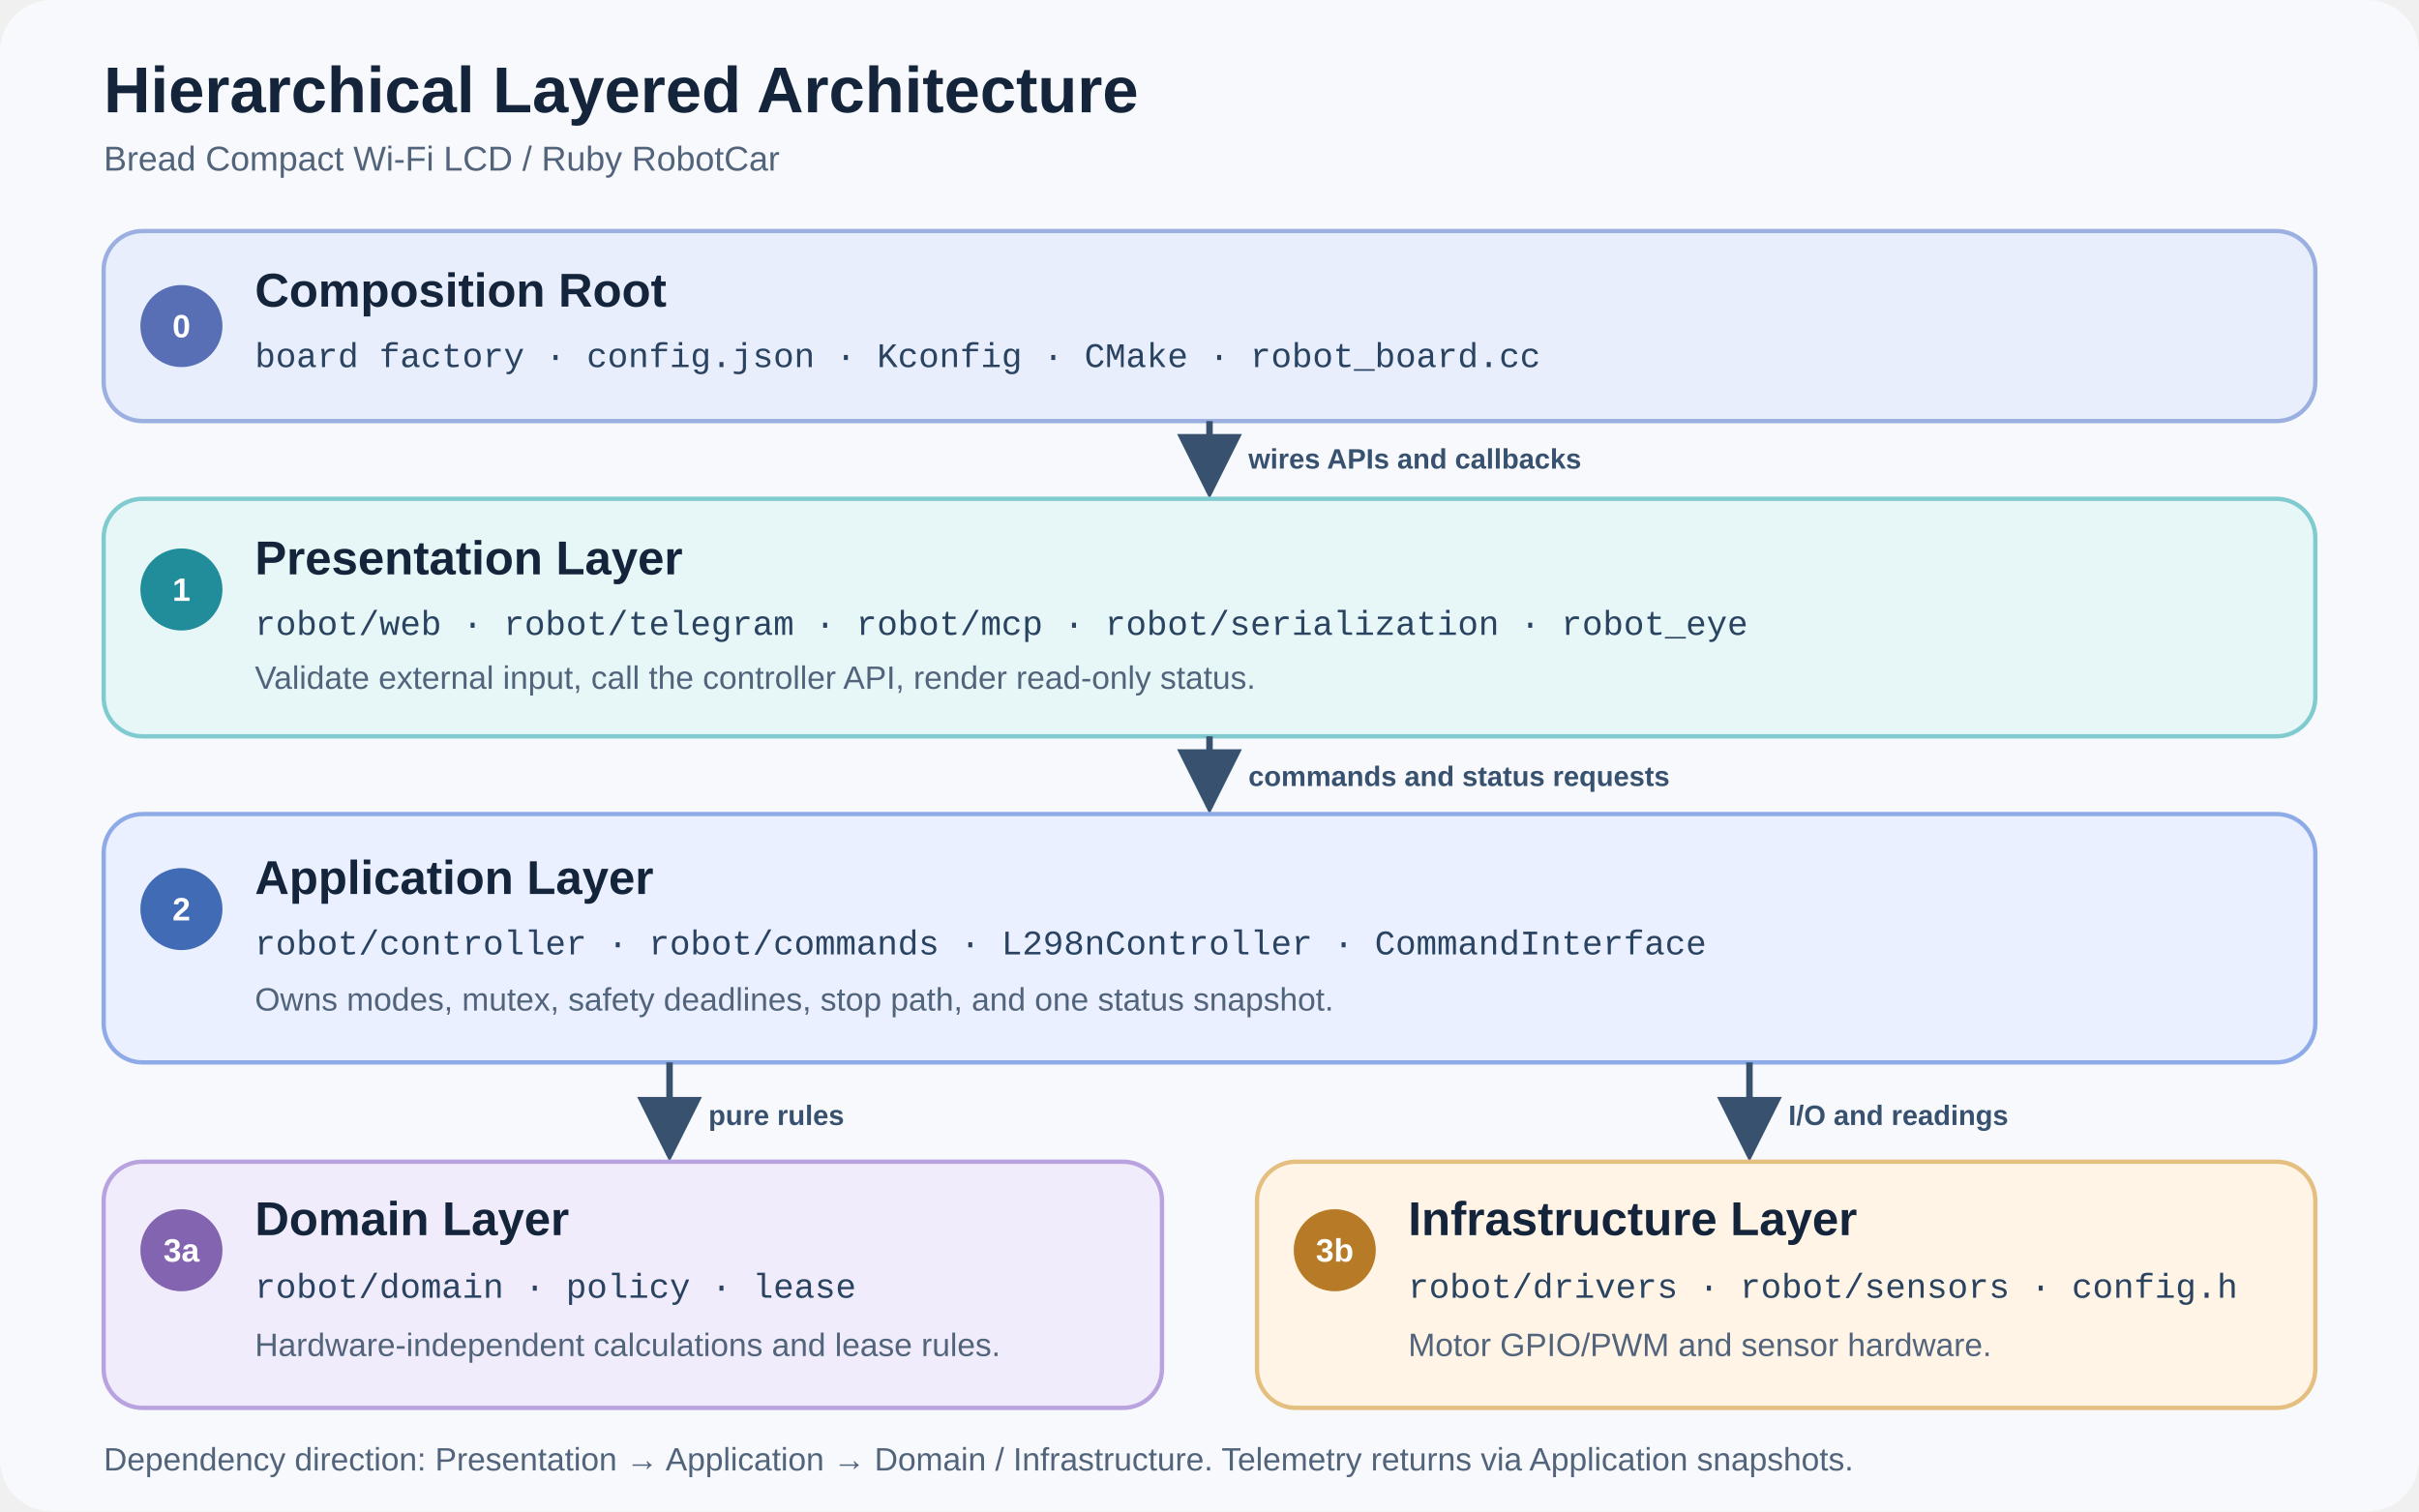
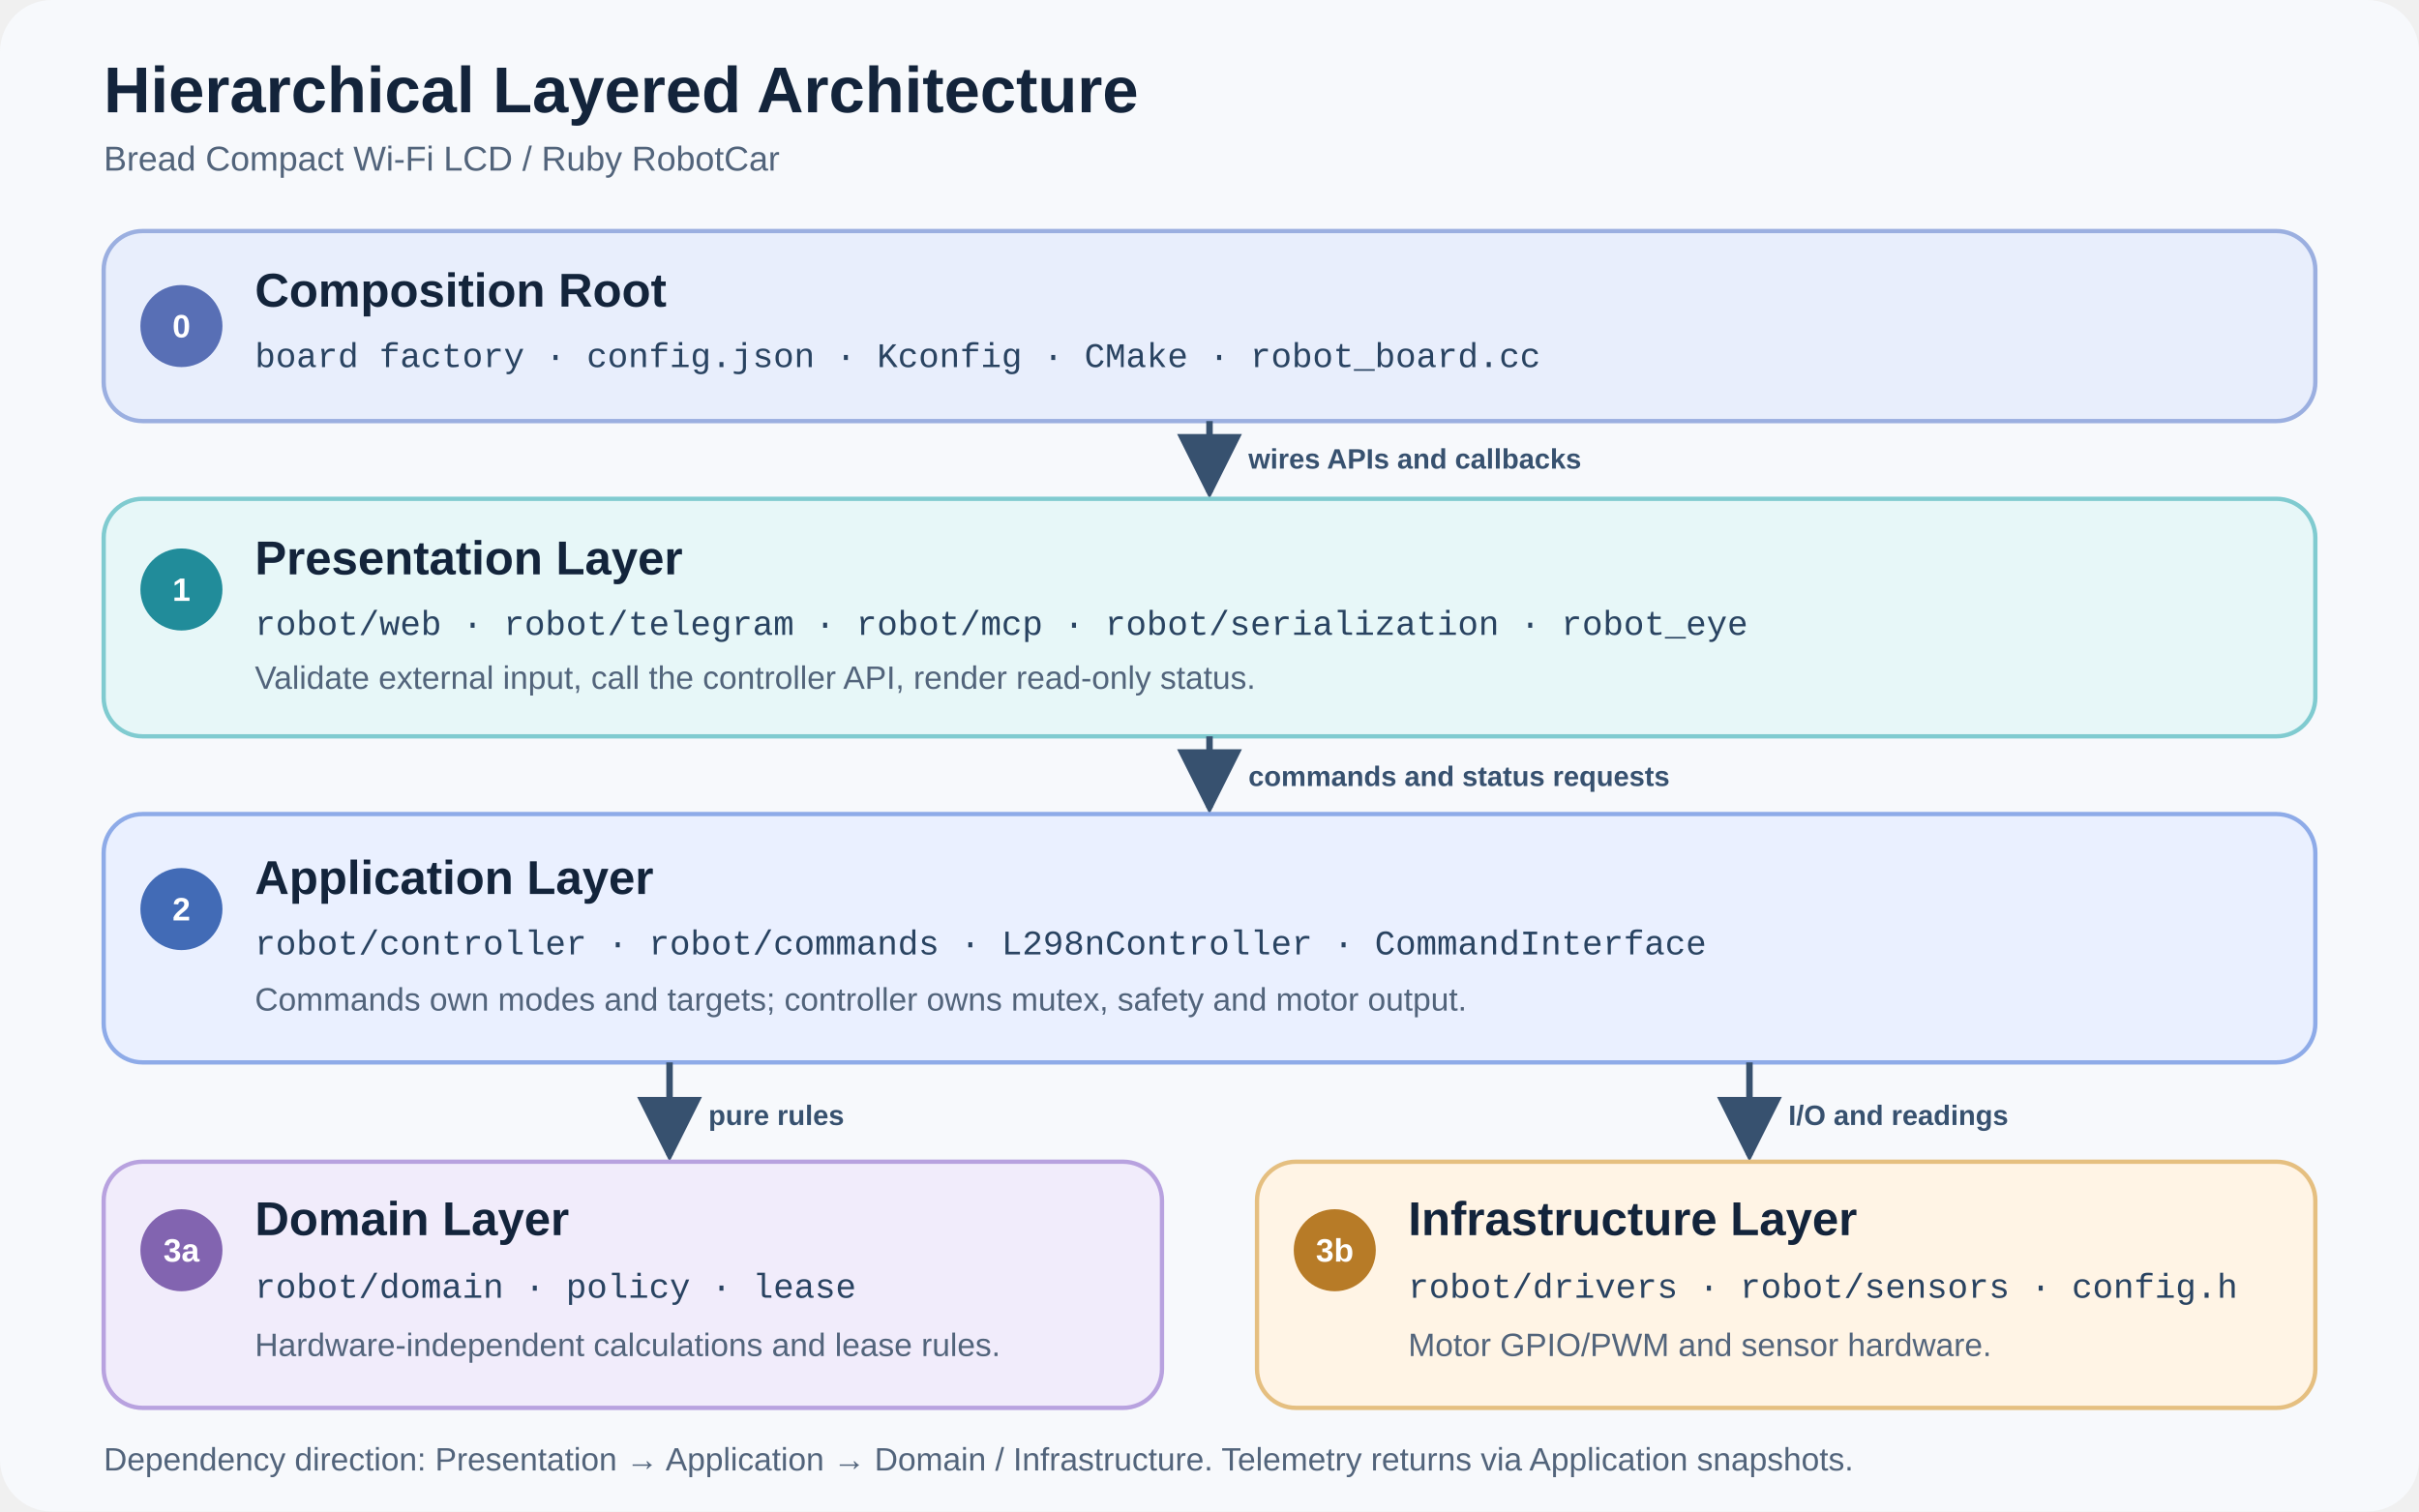
<svg xmlns="http://www.w3.org/2000/svg" viewBox="0 0 1120 700" role="img" aria-labelledby="title description">
  <defs>
    <marker id="arrow" markerWidth="10" markerHeight="10" refX="9" refY="5" orient="auto" markerUnits="strokeWidth">
      <path d="M 0 0 L 10 5 L 0 10 z" fill="#37516f" />
    </marker>
    <style>
      .title { font: 700 30px 'Segoe UI', Arial, sans-serif; fill: #13243b; }
      .subtitle { font: 16px 'Segoe UI', Arial, sans-serif; fill: #52647b; }
      .name { font: 700 22px 'Segoe UI', Arial, sans-serif; fill: #13243b; }
      .path { font: 16px 'Consolas', 'Courier New', monospace; fill: #294361; }
      .detail { font: 15px 'Segoe UI', Arial, sans-serif; fill: #52647b; }
      .arrow-label { font: 600 13px 'Segoe UI', Arial, sans-serif; fill: #37516f; }
      .badge { font: 700 15px 'Segoe UI', Arial, sans-serif; fill: #ffffff; text-anchor: middle; dominant-baseline: middle; }
    </style>
  </defs>
  <rect width="1120" height="700" rx="24" fill="#f7f9fc" />
  <text x="48" y="52" class="title">Hierarchical Layered Architecture</text>
  <text x="48" y="79" class="subtitle">Bread Compact Wi-Fi LCD / Ruby RobotCar</text>
  <rect x="48" y="107" width="1024" height="88" rx="18" fill="#e8eefc" stroke="#9bafe0" stroke-width="2" />
  <circle cx="84" cy="151" r="19" fill="#586fb5" />
  <text x="84" y="152" class="badge">0</text>
  <text x="118" y="142" class="name">Composition Root</text>
  <text x="118" y="170" class="path">board factory · config.json · Kconfig · CMake · robot_board.cc</text>
  <path d="M 560 195 L 560 228" stroke="#37516f" stroke-width="3" fill="none" marker-end="url(#arrow)" />
  <text x="578" y="217" class="arrow-label">wires APIs and callbacks</text>
  <rect x="48" y="231" width="1024" height="110" rx="18" fill="#e7f7f8" stroke="#80cbd0" stroke-width="2" />
  <circle cx="84" cy="273" r="19" fill="#218c9a" />
  <text x="84" y="274" class="badge">1</text>
  <text x="118" y="266" class="name">Presentation Layer</text>
  <text x="118" y="294" class="path">robot/web · robot/telegram · robot/mcp · robot/serialization · robot_eye</text>
  <text x="118" y="319" class="detail">Validate external input, call the controller API, render read-only status.</text>
  <path d="M 560 341 L 560 374" stroke="#37516f" stroke-width="3" fill="none" marker-end="url(#arrow)" />
  <text x="578" y="364" class="arrow-label">commands and status requests</text>
  <rect x="48" y="377" width="1024" height="115" rx="18" fill="#eaf0ff" stroke="#8eabe8" stroke-width="2" />
  <circle cx="84" cy="421" r="19" fill="#426bb6" />
  <text x="84" y="422" class="badge">2</text>
  <text x="118" y="414" class="name">Application Layer</text>
  <text x="118" y="442" class="path">robot/controller · robot/commands · L298nController · CommandInterface</text>
-   <text x="118" y="468" class="detail">Owns modes, mutex, safety deadlines, stop path, and one status snapshot.</text>
+   <text x="118" y="468" class="detail">Commands own modes and targets; controller owns mutex, safety and motor output.</text>
  <path d="M 310 492 L 310 535" stroke="#37516f" stroke-width="3" fill="none" marker-end="url(#arrow)" />
  <path d="M 810 492 L 810 535" stroke="#37516f" stroke-width="3" fill="none" marker-end="url(#arrow)" />
  <text x="328" y="521" class="arrow-label">pure rules</text>
  <text x="828" y="521" class="arrow-label">I/O and readings</text>
  <rect x="48" y="538" width="490" height="114" rx="18" fill="#f1ecfb" stroke="#b8a2df" stroke-width="2" />
  <circle cx="84" cy="579" r="19" fill="#8264b0" />
  <text x="84" y="580" class="badge">3a</text>
  <text x="118" y="572" class="name">Domain Layer</text>
  <text x="118" y="601" class="path">robot/domain · policy · lease</text>
  <text x="118" y="628" class="detail">Hardware-independent calculations and lease rules.</text>
  <rect x="582" y="538" width="490" height="114" rx="18" fill="#fff4e5" stroke="#e5bf80" stroke-width="2" />
  <circle cx="618" cy="579" r="19" fill="#b77b27" />
  <text x="618" y="580" class="badge">3b</text>
  <text x="652" y="572" class="name">Infrastructure Layer</text>
  <text x="652" y="601" class="path">robot/drivers · robot/sensors · config.h</text>
  <text x="652" y="628" class="detail">Motor GPIO/PWM and sensor hardware.</text>
  <text x="48" y="681" class="detail">Dependency direction: Presentation → Application → Domain / Infrastructure. Telemetry returns via Application snapshots.</text>
</svg>
